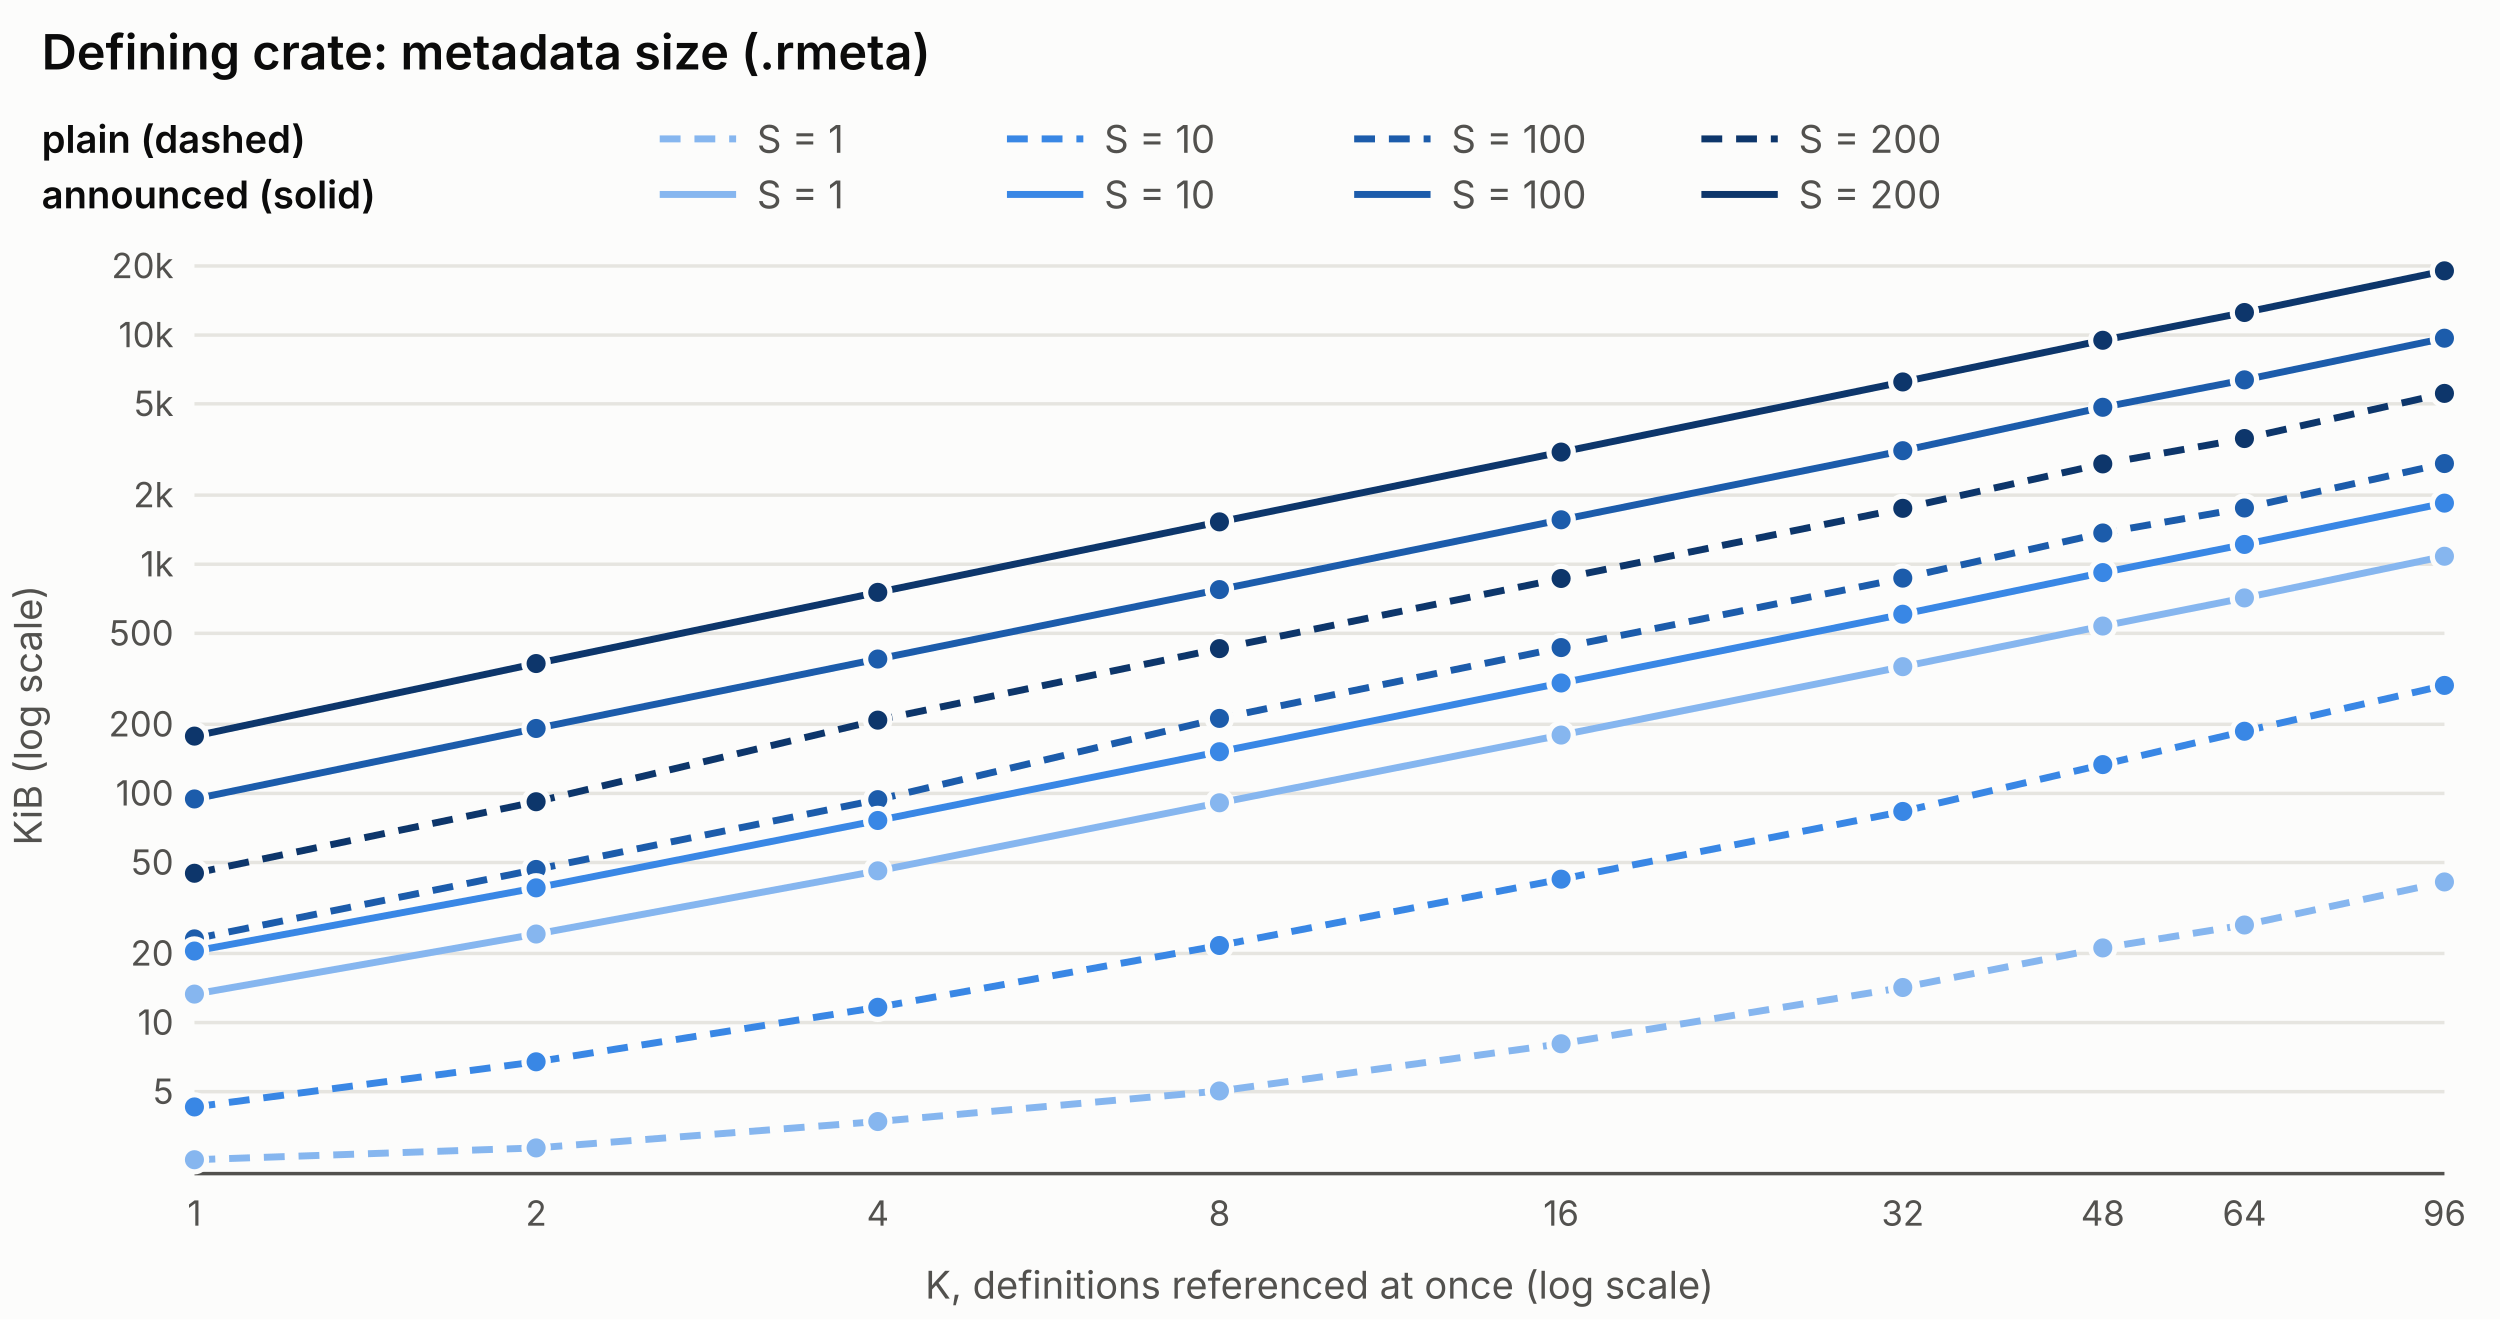
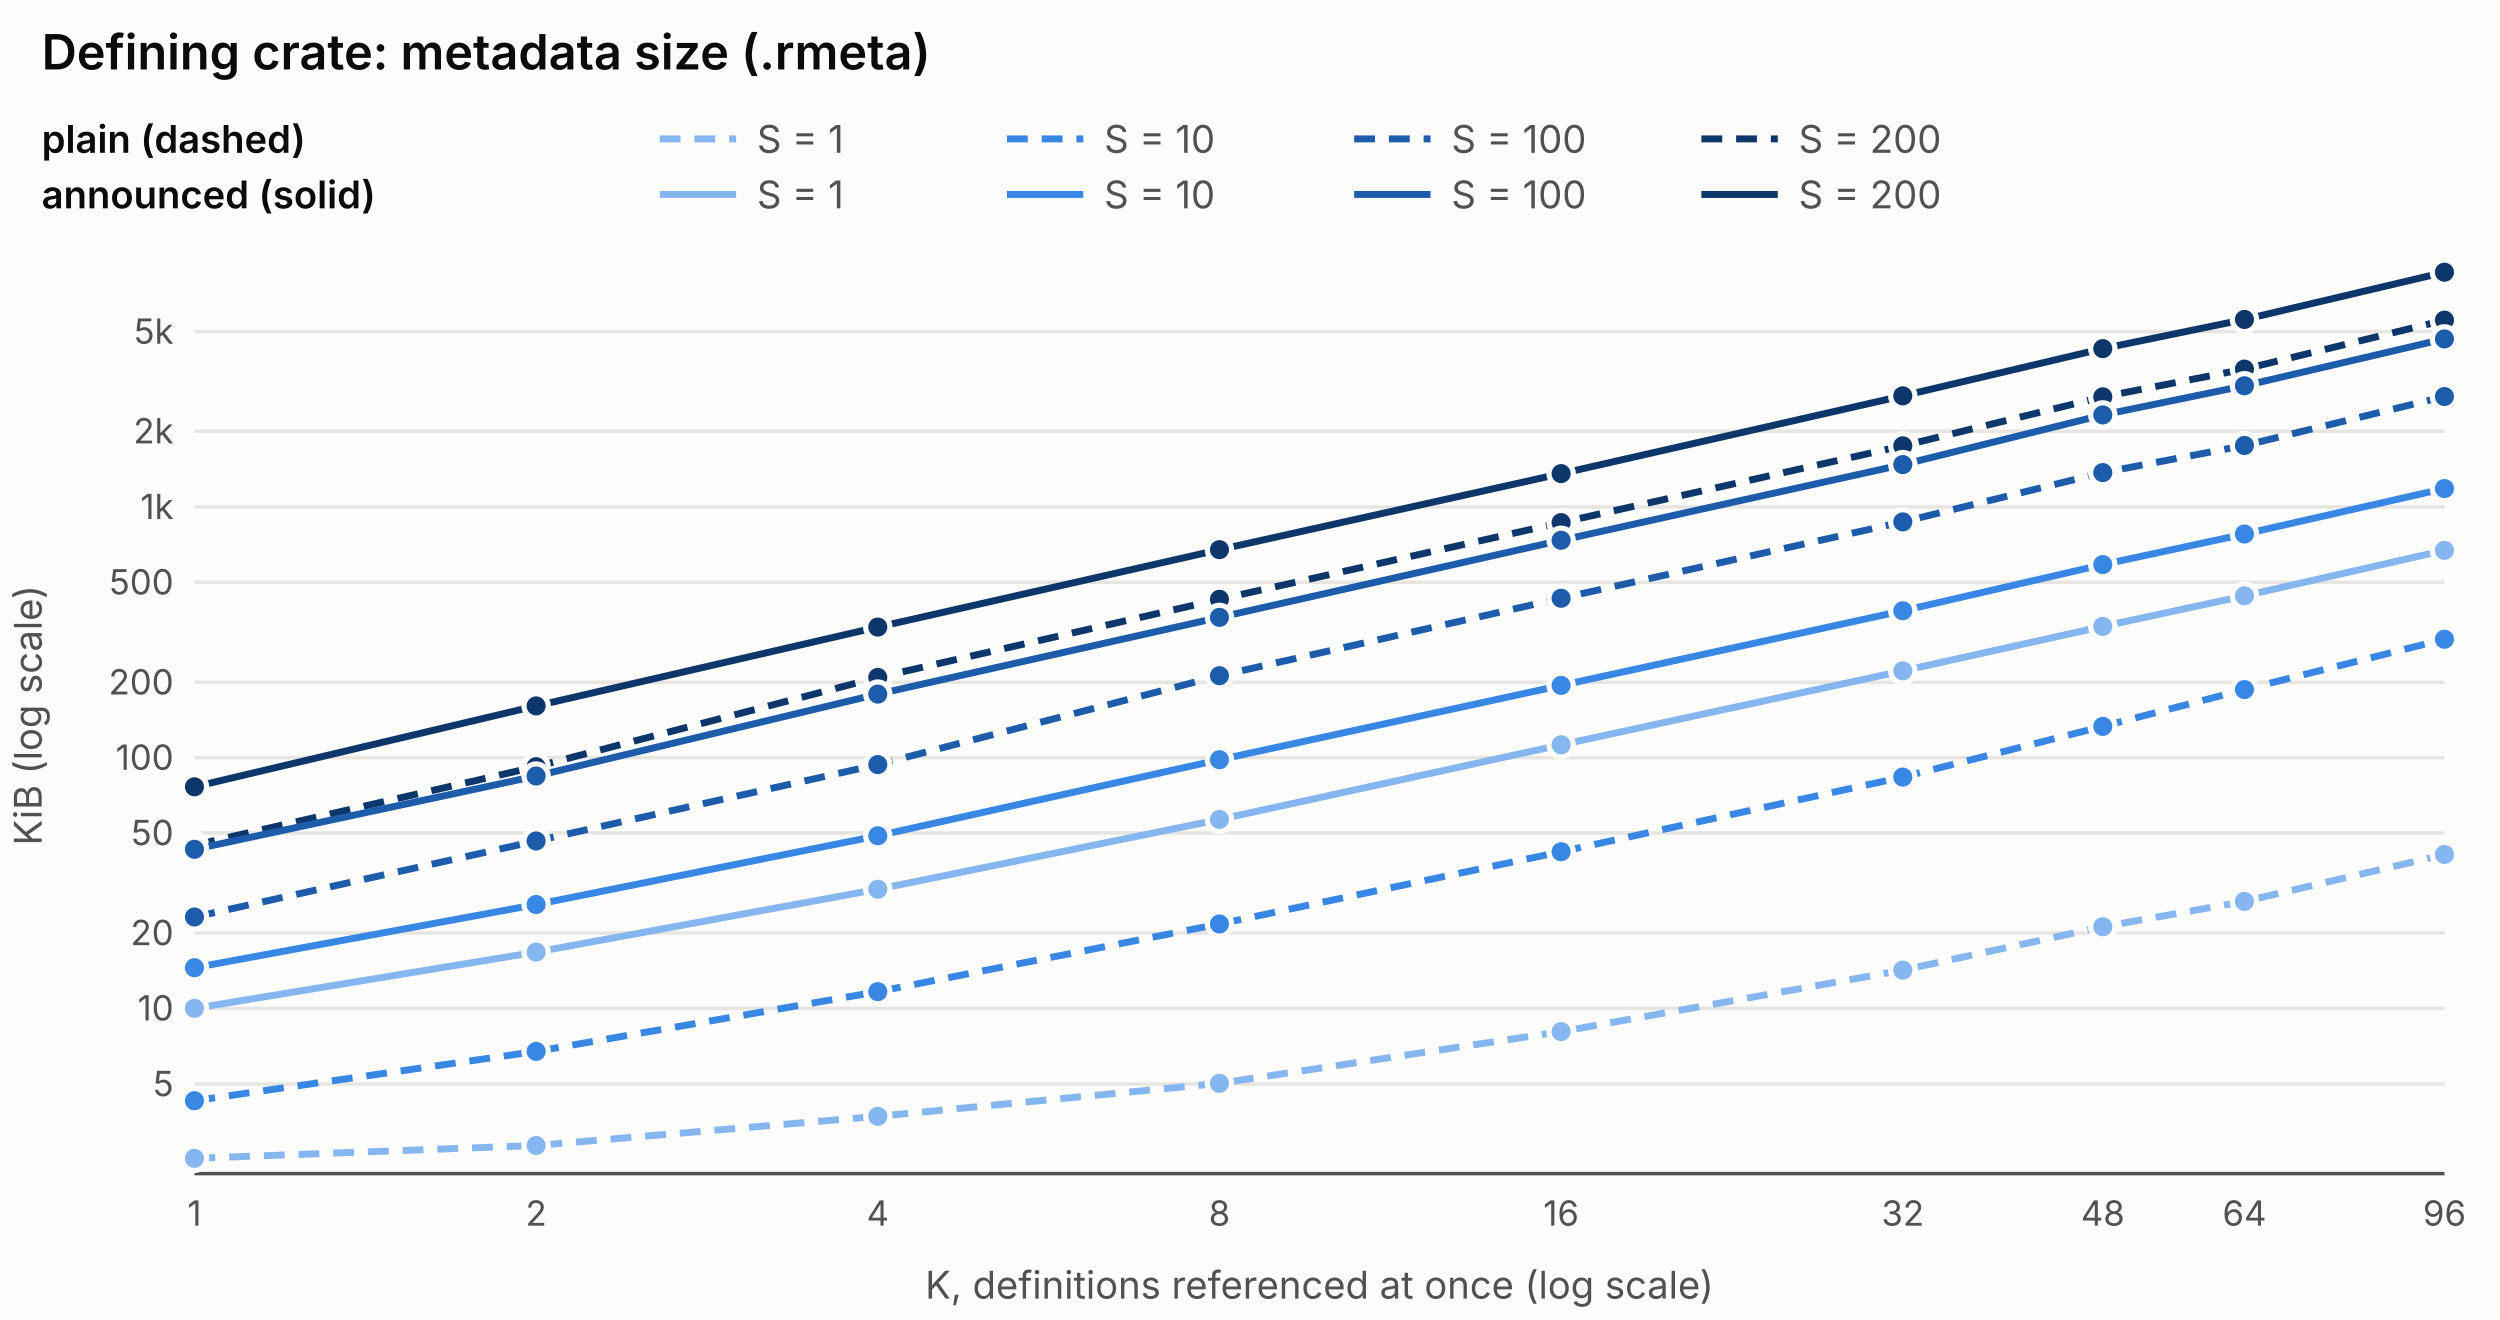
<svg xmlns="http://www.w3.org/2000/svg" viewBox="0 0 720 380" width="720" height="380" font-family="system-ui,-apple-system,Segoe UI,sans-serif" role="img" aria-label="Defining crate: metadata size (.rmeta)">
  <rect width="720" height="380" fill="#fcfcfb" />
  <text x="12" y="20" font-size="14" font-weight="600" fill="#0b0b0b">Defining crate: metadata size (.rmeta)</text>
  <text x="12" y="44" font-size="11" font-weight="600" fill="#0b0b0b">plain (dashed)</text>
  <line x1="190" x2="212" y1="40" y2="40" stroke="#86b6ef" stroke-width="2" stroke-dasharray="6 4" />
  <text x="218" y="44" font-size="11" fill="#52514e">S = 1</text>
  <line x1="290" x2="312" y1="40" y2="40" stroke="#3987e5" stroke-width="2" stroke-dasharray="6 4" />
  <text x="318" y="44" font-size="11" fill="#52514e">S = 10</text>
  <line x1="390" x2="412" y1="40" y2="40" stroke="#1c5cab" stroke-width="2" stroke-dasharray="6 4" />
  <text x="418" y="44" font-size="11" fill="#52514e">S = 100</text>
  <line x1="490" x2="512" y1="40" y2="40" stroke="#0d366b" stroke-width="2" stroke-dasharray="6 4" />
  <text x="518" y="44" font-size="11" fill="#52514e">S = 200</text>
  <text x="12" y="60" font-size="11" font-weight="600" fill="#0b0b0b">announced (solid)</text>
  <line x1="190" x2="212" y1="56" y2="56" stroke="#86b6ef" stroke-width="2" />
  <text x="218" y="60" font-size="11" fill="#52514e">S = 1</text>
  <line x1="290" x2="312" y1="56" y2="56" stroke="#3987e5" stroke-width="2" />
  <text x="318" y="60" font-size="11" fill="#52514e">S = 10</text>
  <line x1="390" x2="412" y1="56" y2="56" stroke="#1c5cab" stroke-width="2" />
  <text x="418" y="60" font-size="11" fill="#52514e">S = 100</text>
  <line x1="490" x2="512" y1="56" y2="56" stroke="#0d366b" stroke-width="2" />
  <text x="518" y="60" font-size="11" fill="#52514e">S = 200</text>
-   <line x1="56" x2="704" y1="314.4" y2="314.4" stroke="#e6e5e0" />
-   <text x="50" y="317.9" font-size="10" fill="#52514e" text-anchor="end">5</text>
-   <line x1="56" x2="704" y1="294.5" y2="294.5" stroke="#e6e5e0" />
-   <text x="50" y="298.0" font-size="10" fill="#52514e" text-anchor="end">10</text>
-   <line x1="56" x2="704" y1="274.6" y2="274.6" stroke="#e6e5e0" />
-   <text x="50" y="278.1" font-size="10" fill="#52514e" text-anchor="end">20</text>
-   <line x1="56" x2="704" y1="248.4" y2="248.4" stroke="#e6e5e0" />
-   <text x="50" y="251.9" font-size="10" fill="#52514e" text-anchor="end">50</text>
-   <line x1="56" x2="704" y1="228.5" y2="228.5" stroke="#e6e5e0" />
-   <text x="50" y="232.0" font-size="10" fill="#52514e" text-anchor="end">100</text>
-   <line x1="56" x2="704" y1="208.6" y2="208.6" stroke="#e6e5e0" />
-   <text x="50" y="212.1" font-size="10" fill="#52514e" text-anchor="end">200</text>
-   <line x1="56" x2="704" y1="182.4" y2="182.4" stroke="#e6e5e0" />
-   <text x="50" y="185.9" font-size="10" fill="#52514e" text-anchor="end">500</text>
-   <line x1="56" x2="704" y1="162.5" y2="162.5" stroke="#e6e5e0" />
-   <text x="50" y="166.0" font-size="10" fill="#52514e" text-anchor="end">1k</text>
-   <line x1="56" x2="704" y1="142.6" y2="142.6" stroke="#e6e5e0" />
-   <text x="50" y="146.1" font-size="10" fill="#52514e" text-anchor="end">2k</text>
-   <line x1="56" x2="704" y1="116.3" y2="116.3" stroke="#e6e5e0" />
-   <text x="50" y="119.8" font-size="10" fill="#52514e" text-anchor="end">5k</text>
-   <line x1="56" x2="704" y1="96.5" y2="96.5" stroke="#e6e5e0" />
-   <text x="50" y="100.0" font-size="10" fill="#52514e" text-anchor="end">10k</text>
-   <line x1="56" x2="704" y1="76.6" y2="76.6" stroke="#e6e5e0" />
-   <text x="50" y="80.1" font-size="10" fill="#52514e" text-anchor="end">20k</text>
+   <line x1="56" x2="704" y1="312.2" y2="312.2" stroke="#e6e5e0" />
+   <text x="50" y="315.7" font-size="10" fill="#52514e" text-anchor="end">5</text>
+   <line x1="56" x2="704" y1="290.4" y2="290.4" stroke="#e6e5e0" />
+   <text x="50" y="293.9" font-size="10" fill="#52514e" text-anchor="end">10</text>
+   <line x1="56" x2="704" y1="268.7" y2="268.7" stroke="#e6e5e0" />
+   <text x="50" y="272.2" font-size="10" fill="#52514e" text-anchor="end">20</text>
+   <line x1="56" x2="704" y1="239.9" y2="239.9" stroke="#e6e5e0" />
+   <text x="50" y="243.4" font-size="10" fill="#52514e" text-anchor="end">50</text>
+   <line x1="56" x2="704" y1="218.2" y2="218.2" stroke="#e6e5e0" />
+   <text x="50" y="221.7" font-size="10" fill="#52514e" text-anchor="end">100</text>
+   <line x1="56" x2="704" y1="196.5" y2="196.5" stroke="#e6e5e0" />
+   <text x="50" y="200.0" font-size="10" fill="#52514e" text-anchor="end">200</text>
+   <line x1="56" x2="704" y1="167.7" y2="167.7" stroke="#e6e5e0" />
+   <text x="50" y="171.2" font-size="10" fill="#52514e" text-anchor="end">500</text>
+   <line x1="56" x2="704" y1="146.0" y2="146.0" stroke="#e6e5e0" />
+   <text x="50" y="149.5" font-size="10" fill="#52514e" text-anchor="end">1k</text>
+   <line x1="56" x2="704" y1="124.2" y2="124.2" stroke="#e6e5e0" />
+   <text x="50" y="127.7" font-size="10" fill="#52514e" text-anchor="end">2k</text>
+   <line x1="56" x2="704" y1="95.5" y2="95.5" stroke="#e6e5e0" />
+   <text x="50" y="99.0" font-size="10" fill="#52514e" text-anchor="end">5k</text>
  <text x="56.0" y="353" font-size="10" fill="#52514e" text-anchor="middle">1</text>
  <text x="154.4" y="353" font-size="10" fill="#52514e" text-anchor="middle">2</text>
  <text x="252.8" y="353" font-size="10" fill="#52514e" text-anchor="middle">4</text>
  <text x="351.2" y="353" font-size="10" fill="#52514e" text-anchor="middle">8</text>
  <text x="449.6" y="353" font-size="10" fill="#52514e" text-anchor="middle">16</text>
  <text x="548.0" y="353" font-size="10" fill="#52514e" text-anchor="middle">32</text>
  <text x="605.6" y="353" font-size="10" fill="#52514e" text-anchor="middle">48</text>
  <text x="646.4" y="353" font-size="10" fill="#52514e" text-anchor="middle">64</text>
  <text x="704.0" y="353" font-size="10" fill="#52514e" text-anchor="middle">96</text>
  <line x1="56" x2="704" y1="338" y2="338" stroke="#52514e" />
  <text x="380" y="374" font-size="11" fill="#52514e" text-anchor="middle">K, definitions referenced at once (log scale)</text>
  <text x="12" y="206" font-size="11" fill="#52514e" text-anchor="middle" transform="rotate(-90 12 206)">KiB (log scale)</text>
-   <path d="M56.0,334.0 L154.4,330.6 L252.8,323.0 L351.2,314.2 L449.6,300.6 L548.0,284.4 L605.6,273.0 L646.4,266.4 L704.0,254.0" fill="none" stroke="#86b6ef" stroke-width="2" stroke-linejoin="round" stroke-dasharray="6 4" />
-   <circle cx="56.0" cy="334.0" r="3.5" fill="#86b6ef" stroke="#fcfcfb" stroke-width="1.5" />
-   <circle cx="154.4" cy="330.6" r="3.5" fill="#86b6ef" stroke="#fcfcfb" stroke-width="1.5" />
-   <circle cx="252.8" cy="323.0" r="3.5" fill="#86b6ef" stroke="#fcfcfb" stroke-width="1.5" />
-   <circle cx="351.2" cy="314.2" r="3.5" fill="#86b6ef" stroke="#fcfcfb" stroke-width="1.5" />
-   <circle cx="449.6" cy="300.6" r="3.5" fill="#86b6ef" stroke="#fcfcfb" stroke-width="1.5" />
-   <circle cx="548.0" cy="284.4" r="3.5" fill="#86b6ef" stroke="#fcfcfb" stroke-width="1.5" />
-   <circle cx="605.6" cy="273.0" r="3.5" fill="#86b6ef" stroke="#fcfcfb" stroke-width="1.5" />
-   <circle cx="646.4" cy="266.4" r="3.5" fill="#86b6ef" stroke="#fcfcfb" stroke-width="1.5" />
-   <circle cx="704.0" cy="254.0" r="3.5" fill="#86b6ef" stroke="#fcfcfb" stroke-width="1.5" />
-   <path d="M56.0,318.8 L154.4,305.8 L252.8,290.1 L351.2,272.3 L449.6,253.2 L548.0,233.7 L605.6,220.2 L646.4,210.6 L704.0,197.4" fill="none" stroke="#3987e5" stroke-width="2" stroke-linejoin="round" stroke-dasharray="6 4" />
-   <circle cx="56.0" cy="318.8" r="3.5" fill="#3987e5" stroke="#fcfcfb" stroke-width="1.5" />
-   <circle cx="154.4" cy="305.8" r="3.5" fill="#3987e5" stroke="#fcfcfb" stroke-width="1.5" />
-   <circle cx="252.8" cy="290.1" r="3.5" fill="#3987e5" stroke="#fcfcfb" stroke-width="1.5" />
-   <circle cx="351.2" cy="272.3" r="3.5" fill="#3987e5" stroke="#fcfcfb" stroke-width="1.5" />
-   <circle cx="449.6" cy="253.2" r="3.5" fill="#3987e5" stroke="#fcfcfb" stroke-width="1.5" />
-   <circle cx="548.0" cy="233.7" r="3.5" fill="#3987e5" stroke="#fcfcfb" stroke-width="1.5" />
-   <circle cx="605.6" cy="220.2" r="3.5" fill="#3987e5" stroke="#fcfcfb" stroke-width="1.5" />
-   <circle cx="646.4" cy="210.6" r="3.5" fill="#3987e5" stroke="#fcfcfb" stroke-width="1.5" />
-   <circle cx="704.0" cy="197.4" r="3.5" fill="#3987e5" stroke="#fcfcfb" stroke-width="1.5" />
-   <path d="M56.0,270.4 L154.4,250.4 L252.8,230.3 L351.2,206.9 L449.6,186.5 L548.0,166.5 L605.6,153.5 L646.4,146.3 L704.0,133.5" fill="none" stroke="#1c5cab" stroke-width="2" stroke-linejoin="round" stroke-dasharray="6 4" />
-   <circle cx="56.0" cy="270.4" r="3.5" fill="#1c5cab" stroke="#fcfcfb" stroke-width="1.5" />
-   <circle cx="154.4" cy="250.4" r="3.5" fill="#1c5cab" stroke="#fcfcfb" stroke-width="1.5" />
-   <circle cx="252.8" cy="230.3" r="3.5" fill="#1c5cab" stroke="#fcfcfb" stroke-width="1.5" />
-   <circle cx="351.2" cy="206.9" r="3.5" fill="#1c5cab" stroke="#fcfcfb" stroke-width="1.5" />
-   <circle cx="449.6" cy="186.5" r="3.5" fill="#1c5cab" stroke="#fcfcfb" stroke-width="1.5" />
-   <circle cx="548.0" cy="166.5" r="3.5" fill="#1c5cab" stroke="#fcfcfb" stroke-width="1.5" />
-   <circle cx="605.6" cy="153.5" r="3.5" fill="#1c5cab" stroke="#fcfcfb" stroke-width="1.5" />
-   <circle cx="646.4" cy="146.3" r="3.5" fill="#1c5cab" stroke="#fcfcfb" stroke-width="1.5" />
-   <circle cx="704.0" cy="133.5" r="3.5" fill="#1c5cab" stroke="#fcfcfb" stroke-width="1.5" />
-   <path d="M56.0,251.5 L154.4,230.9 L252.8,207.4 L351.2,186.8 L449.6,166.6 L548.0,146.4 L605.6,133.6 L646.4,126.3 L704.0,113.3" fill="none" stroke="#0d366b" stroke-width="2" stroke-linejoin="round" stroke-dasharray="6 4" />
-   <circle cx="56.0" cy="251.5" r="3.5" fill="#0d366b" stroke="#fcfcfb" stroke-width="1.5" />
-   <circle cx="154.4" cy="230.9" r="3.5" fill="#0d366b" stroke="#fcfcfb" stroke-width="1.5" />
-   <circle cx="252.8" cy="207.4" r="3.5" fill="#0d366b" stroke="#fcfcfb" stroke-width="1.5" />
-   <circle cx="351.2" cy="186.8" r="3.5" fill="#0d366b" stroke="#fcfcfb" stroke-width="1.5" />
-   <circle cx="449.6" cy="166.6" r="3.5" fill="#0d366b" stroke="#fcfcfb" stroke-width="1.5" />
-   <circle cx="548.0" cy="146.4" r="3.5" fill="#0d366b" stroke="#fcfcfb" stroke-width="1.5" />
-   <circle cx="605.6" cy="133.6" r="3.5" fill="#0d366b" stroke="#fcfcfb" stroke-width="1.5" />
-   <circle cx="646.4" cy="126.3" r="3.5" fill="#0d366b" stroke="#fcfcfb" stroke-width="1.5" />
-   <circle cx="704.0" cy="113.3" r="3.5" fill="#0d366b" stroke="#fcfcfb" stroke-width="1.5" />
-   <path d="M56.0,286.3 L154.4,269.0 L252.8,250.8 L351.2,231.2 L449.6,211.7 L548.0,192.0 L605.6,180.3 L646.4,172.2 L704.0,160.2" fill="none" stroke="#86b6ef" stroke-width="2" stroke-linejoin="round" />
-   <circle cx="56.0" cy="286.3" r="3.5" fill="#86b6ef" stroke="#fcfcfb" stroke-width="1.5" />
-   <circle cx="154.4" cy="269.0" r="3.5" fill="#86b6ef" stroke="#fcfcfb" stroke-width="1.5" />
-   <circle cx="252.8" cy="250.8" r="3.5" fill="#86b6ef" stroke="#fcfcfb" stroke-width="1.5" />
-   <circle cx="351.2" cy="231.2" r="3.5" fill="#86b6ef" stroke="#fcfcfb" stroke-width="1.5" />
-   <circle cx="449.6" cy="211.7" r="3.5" fill="#86b6ef" stroke="#fcfcfb" stroke-width="1.5" />
-   <circle cx="548.0" cy="192.0" r="3.5" fill="#86b6ef" stroke="#fcfcfb" stroke-width="1.5" />
-   <circle cx="605.6" cy="180.3" r="3.5" fill="#86b6ef" stroke="#fcfcfb" stroke-width="1.5" />
-   <circle cx="646.4" cy="172.2" r="3.5" fill="#86b6ef" stroke="#fcfcfb" stroke-width="1.5" />
-   <circle cx="704.0" cy="160.2" r="3.5" fill="#86b6ef" stroke="#fcfcfb" stroke-width="1.5" />
-   <path d="M56.0,273.9 L154.4,255.7 L252.8,236.3 L351.2,216.5 L449.6,196.7 L548.0,176.9 L605.6,164.9 L646.4,156.8 L704.0,144.9" fill="none" stroke="#3987e5" stroke-width="2" stroke-linejoin="round" />
-   <circle cx="56.0" cy="273.9" r="3.5" fill="#3987e5" stroke="#fcfcfb" stroke-width="1.5" />
-   <circle cx="154.4" cy="255.7" r="3.5" fill="#3987e5" stroke="#fcfcfb" stroke-width="1.5" />
-   <circle cx="252.8" cy="236.3" r="3.5" fill="#3987e5" stroke="#fcfcfb" stroke-width="1.5" />
-   <circle cx="351.2" cy="216.5" r="3.5" fill="#3987e5" stroke="#fcfcfb" stroke-width="1.5" />
-   <circle cx="449.6" cy="196.7" r="3.5" fill="#3987e5" stroke="#fcfcfb" stroke-width="1.5" />
-   <circle cx="548.0" cy="176.9" r="3.5" fill="#3987e5" stroke="#fcfcfb" stroke-width="1.5" />
-   <circle cx="605.6" cy="164.9" r="3.5" fill="#3987e5" stroke="#fcfcfb" stroke-width="1.5" />
-   <circle cx="646.4" cy="156.8" r="3.5" fill="#3987e5" stroke="#fcfcfb" stroke-width="1.5" />
-   <circle cx="704.0" cy="144.9" r="3.5" fill="#3987e5" stroke="#fcfcfb" stroke-width="1.5" />
-   <path d="M56.0,230.1 L154.4,209.8 L252.8,189.8 L351.2,169.8 L449.6,149.7 L548.0,129.8 L605.6,117.3 L646.4,109.4 L704.0,97.4" fill="none" stroke="#1c5cab" stroke-width="2" stroke-linejoin="round" />
-   <circle cx="56.0" cy="230.1" r="3.5" fill="#1c5cab" stroke="#fcfcfb" stroke-width="1.5" />
-   <circle cx="154.4" cy="209.8" r="3.5" fill="#1c5cab" stroke="#fcfcfb" stroke-width="1.5" />
-   <circle cx="252.8" cy="189.8" r="3.5" fill="#1c5cab" stroke="#fcfcfb" stroke-width="1.5" />
-   <circle cx="351.2" cy="169.8" r="3.5" fill="#1c5cab" stroke="#fcfcfb" stroke-width="1.5" />
-   <circle cx="449.6" cy="149.7" r="3.5" fill="#1c5cab" stroke="#fcfcfb" stroke-width="1.5" />
-   <circle cx="548.0" cy="129.8" r="3.5" fill="#1c5cab" stroke="#fcfcfb" stroke-width="1.5" />
-   <circle cx="605.6" cy="117.3" r="3.5" fill="#1c5cab" stroke="#fcfcfb" stroke-width="1.5" />
-   <circle cx="646.4" cy="109.4" r="3.5" fill="#1c5cab" stroke="#fcfcfb" stroke-width="1.5" />
-   <circle cx="704.0" cy="97.4" r="3.5" fill="#1c5cab" stroke="#fcfcfb" stroke-width="1.5" />
-   <path d="M56.0,212.0 L154.4,191.1 L252.8,170.6 L351.2,150.3 L449.6,130.2 L548.0,110.0 L605.6,98.0 L646.4,90.0 L704.0,78.0" fill="none" stroke="#0d366b" stroke-width="2" stroke-linejoin="round" />
-   <circle cx="56.0" cy="212.0" r="3.5" fill="#0d366b" stroke="#fcfcfb" stroke-width="1.5" />
-   <circle cx="154.4" cy="191.1" r="3.5" fill="#0d366b" stroke="#fcfcfb" stroke-width="1.5" />
-   <circle cx="252.8" cy="170.6" r="3.5" fill="#0d366b" stroke="#fcfcfb" stroke-width="1.5" />
-   <circle cx="351.2" cy="150.3" r="3.5" fill="#0d366b" stroke="#fcfcfb" stroke-width="1.5" />
-   <circle cx="449.6" cy="130.2" r="3.5" fill="#0d366b" stroke="#fcfcfb" stroke-width="1.5" />
-   <circle cx="548.0" cy="110.0" r="3.5" fill="#0d366b" stroke="#fcfcfb" stroke-width="1.5" />
-   <circle cx="605.6" cy="98.0" r="3.5" fill="#0d366b" stroke="#fcfcfb" stroke-width="1.5" />
-   <circle cx="646.4" cy="90.0" r="3.5" fill="#0d366b" stroke="#fcfcfb" stroke-width="1.5" />
-   <circle cx="704.0" cy="78.0" r="3.5" fill="#0d366b" stroke="#fcfcfb" stroke-width="1.5" />
+   <path d="M56.0,333.6 L154.4,329.9 L252.8,321.5 L351.2,312.0 L449.6,297.1 L548.0,279.4 L605.6,266.9 L646.4,259.6 L704.0,246.1" fill="none" stroke="#86b6ef" stroke-width="2" stroke-linejoin="round" stroke-dasharray="6 4" />
+   <circle cx="56.0" cy="333.6" r="3.5" fill="#86b6ef" stroke="#fcfcfb" stroke-width="1.5" />
+   <circle cx="154.4" cy="329.9" r="3.5" fill="#86b6ef" stroke="#fcfcfb" stroke-width="1.5" />
+   <circle cx="252.8" cy="321.5" r="3.5" fill="#86b6ef" stroke="#fcfcfb" stroke-width="1.5" />
+   <circle cx="351.2" cy="312.0" r="3.5" fill="#86b6ef" stroke="#fcfcfb" stroke-width="1.5" />
+   <circle cx="449.6" cy="297.1" r="3.5" fill="#86b6ef" stroke="#fcfcfb" stroke-width="1.5" />
+   <circle cx="548.0" cy="279.4" r="3.5" fill="#86b6ef" stroke="#fcfcfb" stroke-width="1.5" />
+   <circle cx="605.6" cy="266.9" r="3.5" fill="#86b6ef" stroke="#fcfcfb" stroke-width="1.5" />
+   <circle cx="646.4" cy="259.6" r="3.5" fill="#86b6ef" stroke="#fcfcfb" stroke-width="1.5" />
+   <circle cx="704.0" cy="246.1" r="3.5" fill="#86b6ef" stroke="#fcfcfb" stroke-width="1.5" />
+   <path d="M56.0,317.0 L154.4,302.8 L252.8,285.6 L351.2,266.1 L449.6,245.3 L548.0,223.8 L605.6,209.2 L646.4,198.6 L704.0,184.1" fill="none" stroke="#3987e5" stroke-width="2" stroke-linejoin="round" stroke-dasharray="6 4" />
+   <circle cx="56.0" cy="317.0" r="3.5" fill="#3987e5" stroke="#fcfcfb" stroke-width="1.5" />
+   <circle cx="154.4" cy="302.8" r="3.5" fill="#3987e5" stroke="#fcfcfb" stroke-width="1.5" />
+   <circle cx="252.8" cy="285.6" r="3.5" fill="#3987e5" stroke="#fcfcfb" stroke-width="1.5" />
+   <circle cx="351.2" cy="266.1" r="3.5" fill="#3987e5" stroke="#fcfcfb" stroke-width="1.5" />
+   <circle cx="449.6" cy="245.3" r="3.5" fill="#3987e5" stroke="#fcfcfb" stroke-width="1.5" />
+   <circle cx="548.0" cy="223.8" r="3.5" fill="#3987e5" stroke="#fcfcfb" stroke-width="1.5" />
+   <circle cx="605.6" cy="209.2" r="3.5" fill="#3987e5" stroke="#fcfcfb" stroke-width="1.5" />
+   <circle cx="646.4" cy="198.6" r="3.5" fill="#3987e5" stroke="#fcfcfb" stroke-width="1.5" />
+   <circle cx="704.0" cy="184.1" r="3.5" fill="#3987e5" stroke="#fcfcfb" stroke-width="1.5" />
+   <path d="M56.0,264.1 L154.4,242.2 L252.8,220.2 L351.2,194.6 L449.6,172.3 L548.0,150.3 L605.6,136.1 L646.4,128.3 L704.0,114.2" fill="none" stroke="#1c5cab" stroke-width="2" stroke-linejoin="round" stroke-dasharray="6 4" />
+   <circle cx="56.0" cy="264.1" r="3.5" fill="#1c5cab" stroke="#fcfcfb" stroke-width="1.5" />
+   <circle cx="154.4" cy="242.2" r="3.5" fill="#1c5cab" stroke="#fcfcfb" stroke-width="1.5" />
+   <circle cx="252.8" cy="220.2" r="3.5" fill="#1c5cab" stroke="#fcfcfb" stroke-width="1.5" />
+   <circle cx="351.2" cy="194.6" r="3.5" fill="#1c5cab" stroke="#fcfcfb" stroke-width="1.5" />
+   <circle cx="449.6" cy="172.3" r="3.5" fill="#1c5cab" stroke="#fcfcfb" stroke-width="1.5" />
+   <circle cx="548.0" cy="150.3" r="3.5" fill="#1c5cab" stroke="#fcfcfb" stroke-width="1.5" />
+   <circle cx="605.6" cy="136.1" r="3.5" fill="#1c5cab" stroke="#fcfcfb" stroke-width="1.5" />
+   <circle cx="646.4" cy="128.3" r="3.5" fill="#1c5cab" stroke="#fcfcfb" stroke-width="1.5" />
+   <circle cx="704.0" cy="114.2" r="3.5" fill="#1c5cab" stroke="#fcfcfb" stroke-width="1.5" />
+   <path d="M56.0,243.4 L154.4,220.8 L252.8,195.1 L351.2,172.6 L449.6,150.5 L548.0,128.4 L605.6,114.3 L646.4,106.3 L704.0,92.2" fill="none" stroke="#0d366b" stroke-width="2" stroke-linejoin="round" stroke-dasharray="6 4" />
+   <circle cx="56.0" cy="243.4" r="3.5" fill="#0d366b" stroke="#fcfcfb" stroke-width="1.5" />
+   <circle cx="154.4" cy="220.8" r="3.5" fill="#0d366b" stroke="#fcfcfb" stroke-width="1.5" />
+   <circle cx="252.8" cy="195.1" r="3.5" fill="#0d366b" stroke="#fcfcfb" stroke-width="1.5" />
+   <circle cx="351.2" cy="172.6" r="3.5" fill="#0d366b" stroke="#fcfcfb" stroke-width="1.5" />
+   <circle cx="449.6" cy="150.5" r="3.5" fill="#0d366b" stroke="#fcfcfb" stroke-width="1.5" />
+   <circle cx="548.0" cy="128.4" r="3.5" fill="#0d366b" stroke="#fcfcfb" stroke-width="1.5" />
+   <circle cx="605.6" cy="114.3" r="3.5" fill="#0d366b" stroke="#fcfcfb" stroke-width="1.5" />
+   <circle cx="646.4" cy="106.3" r="3.5" fill="#0d366b" stroke="#fcfcfb" stroke-width="1.5" />
+   <circle cx="704.0" cy="92.2" r="3.5" fill="#0d366b" stroke="#fcfcfb" stroke-width="1.5" />
+   <path d="M56.0,290.4 L154.4,274.2 L252.8,256.1 L351.2,236.0 L449.6,214.5 L548.0,193.2 L605.6,180.4 L646.4,171.6 L704.0,158.5" fill="none" stroke="#86b6ef" stroke-width="2" stroke-linejoin="round" />
+   <circle cx="56.0" cy="290.4" r="3.5" fill="#86b6ef" stroke="#fcfcfb" stroke-width="1.5" />
+   <circle cx="154.4" cy="274.2" r="3.5" fill="#86b6ef" stroke="#fcfcfb" stroke-width="1.5" />
+   <circle cx="252.8" cy="256.1" r="3.5" fill="#86b6ef" stroke="#fcfcfb" stroke-width="1.5" />
+   <circle cx="351.2" cy="236.0" r="3.5" fill="#86b6ef" stroke="#fcfcfb" stroke-width="1.5" />
+   <circle cx="449.6" cy="214.5" r="3.5" fill="#86b6ef" stroke="#fcfcfb" stroke-width="1.5" />
+   <circle cx="548.0" cy="193.2" r="3.5" fill="#86b6ef" stroke="#fcfcfb" stroke-width="1.5" />
+   <circle cx="605.6" cy="180.4" r="3.5" fill="#86b6ef" stroke="#fcfcfb" stroke-width="1.5" />
+   <circle cx="646.4" cy="171.6" r="3.5" fill="#86b6ef" stroke="#fcfcfb" stroke-width="1.5" />
+   <circle cx="704.0" cy="158.5" r="3.5" fill="#86b6ef" stroke="#fcfcfb" stroke-width="1.5" />
+   <path d="M56.0,278.7 L154.4,260.5 L252.8,240.7 L351.2,218.8 L449.6,197.4 L548.0,175.9 L605.6,162.6 L646.4,153.8 L704.0,140.7" fill="none" stroke="#3987e5" stroke-width="2" stroke-linejoin="round" />
+   <circle cx="56.0" cy="278.7" r="3.5" fill="#3987e5" stroke="#fcfcfb" stroke-width="1.5" />
+   <circle cx="154.4" cy="260.5" r="3.5" fill="#3987e5" stroke="#fcfcfb" stroke-width="1.5" />
+   <circle cx="252.8" cy="240.7" r="3.5" fill="#3987e5" stroke="#fcfcfb" stroke-width="1.5" />
+   <circle cx="351.2" cy="218.8" r="3.5" fill="#3987e5" stroke="#fcfcfb" stroke-width="1.5" />
+   <circle cx="449.6" cy="197.4" r="3.5" fill="#3987e5" stroke="#fcfcfb" stroke-width="1.5" />
+   <circle cx="548.0" cy="175.9" r="3.5" fill="#3987e5" stroke="#fcfcfb" stroke-width="1.5" />
+   <circle cx="605.6" cy="162.6" r="3.5" fill="#3987e5" stroke="#fcfcfb" stroke-width="1.5" />
+   <circle cx="646.4" cy="153.8" r="3.5" fill="#3987e5" stroke="#fcfcfb" stroke-width="1.5" />
+   <circle cx="704.0" cy="140.7" r="3.5" fill="#3987e5" stroke="#fcfcfb" stroke-width="1.5" />
+   <path d="M56.0,244.6 L154.4,223.5 L252.8,199.9 L351.2,177.8 L449.6,155.6 L548.0,133.8 L605.6,119.5 L646.4,111.1 L704.0,97.6" fill="none" stroke="#1c5cab" stroke-width="2" stroke-linejoin="round" />
+   <circle cx="56.0" cy="244.6" r="3.5" fill="#1c5cab" stroke="#fcfcfb" stroke-width="1.5" />
+   <circle cx="154.4" cy="223.5" r="3.5" fill="#1c5cab" stroke="#fcfcfb" stroke-width="1.5" />
+   <circle cx="252.8" cy="199.9" r="3.5" fill="#1c5cab" stroke="#fcfcfb" stroke-width="1.5" />
+   <circle cx="351.2" cy="177.8" r="3.5" fill="#1c5cab" stroke="#fcfcfb" stroke-width="1.5" />
+   <circle cx="449.6" cy="155.6" r="3.5" fill="#1c5cab" stroke="#fcfcfb" stroke-width="1.5" />
+   <circle cx="548.0" cy="133.8" r="3.5" fill="#1c5cab" stroke="#fcfcfb" stroke-width="1.5" />
+   <circle cx="605.6" cy="119.5" r="3.5" fill="#1c5cab" stroke="#fcfcfb" stroke-width="1.5" />
+   <circle cx="646.4" cy="111.1" r="3.5" fill="#1c5cab" stroke="#fcfcfb" stroke-width="1.5" />
+   <circle cx="704.0" cy="97.6" r="3.5" fill="#1c5cab" stroke="#fcfcfb" stroke-width="1.5" />
+   <path d="M56.0,226.6 L154.4,203.3 L252.8,180.6 L351.2,158.3 L449.6,136.4 L548.0,114.0 L605.6,100.4 L646.4,92.0 L704.0,78.4" fill="none" stroke="#0d366b" stroke-width="2" stroke-linejoin="round" />
+   <circle cx="56.0" cy="226.6" r="3.5" fill="#0d366b" stroke="#fcfcfb" stroke-width="1.5" />
+   <circle cx="154.4" cy="203.3" r="3.5" fill="#0d366b" stroke="#fcfcfb" stroke-width="1.5" />
+   <circle cx="252.8" cy="180.6" r="3.5" fill="#0d366b" stroke="#fcfcfb" stroke-width="1.5" />
+   <circle cx="351.2" cy="158.3" r="3.5" fill="#0d366b" stroke="#fcfcfb" stroke-width="1.5" />
+   <circle cx="449.6" cy="136.4" r="3.5" fill="#0d366b" stroke="#fcfcfb" stroke-width="1.5" />
+   <circle cx="548.0" cy="114.0" r="3.5" fill="#0d366b" stroke="#fcfcfb" stroke-width="1.5" />
+   <circle cx="605.6" cy="100.4" r="3.5" fill="#0d366b" stroke="#fcfcfb" stroke-width="1.5" />
+   <circle cx="646.4" cy="92.0" r="3.5" fill="#0d366b" stroke="#fcfcfb" stroke-width="1.5" />
+   <circle cx="704.0" cy="78.4" r="3.5" fill="#0d366b" stroke="#fcfcfb" stroke-width="1.5" />
</svg>
